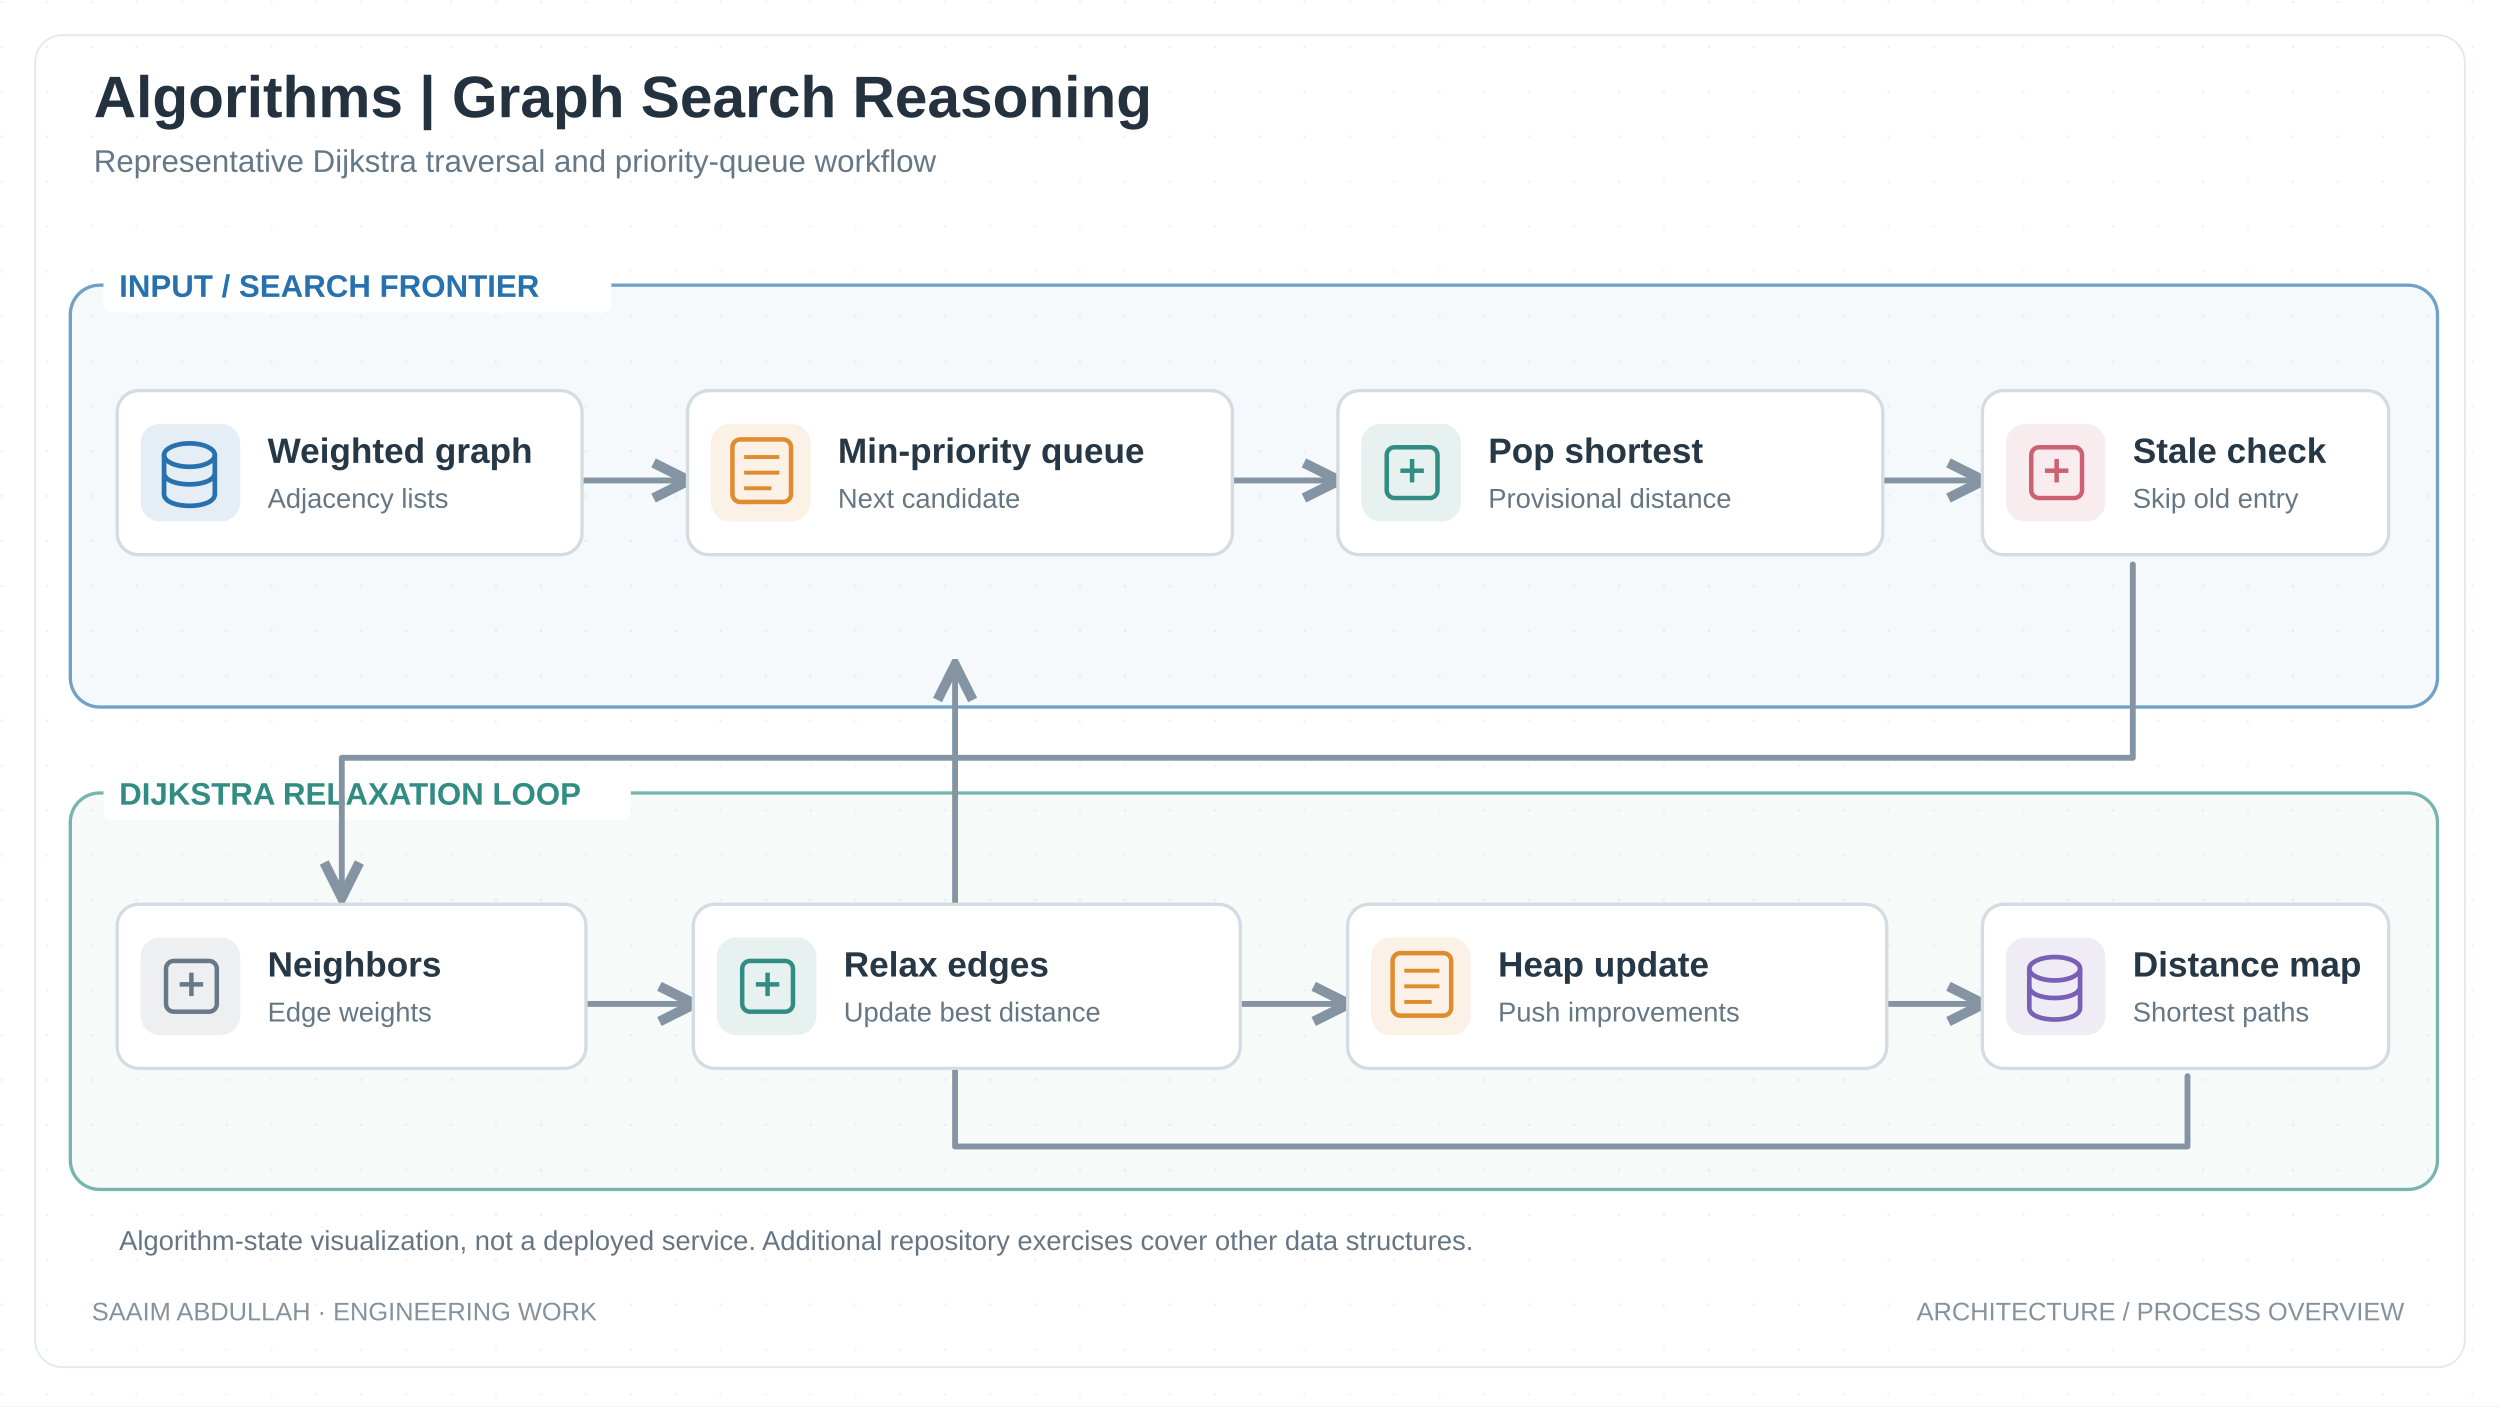
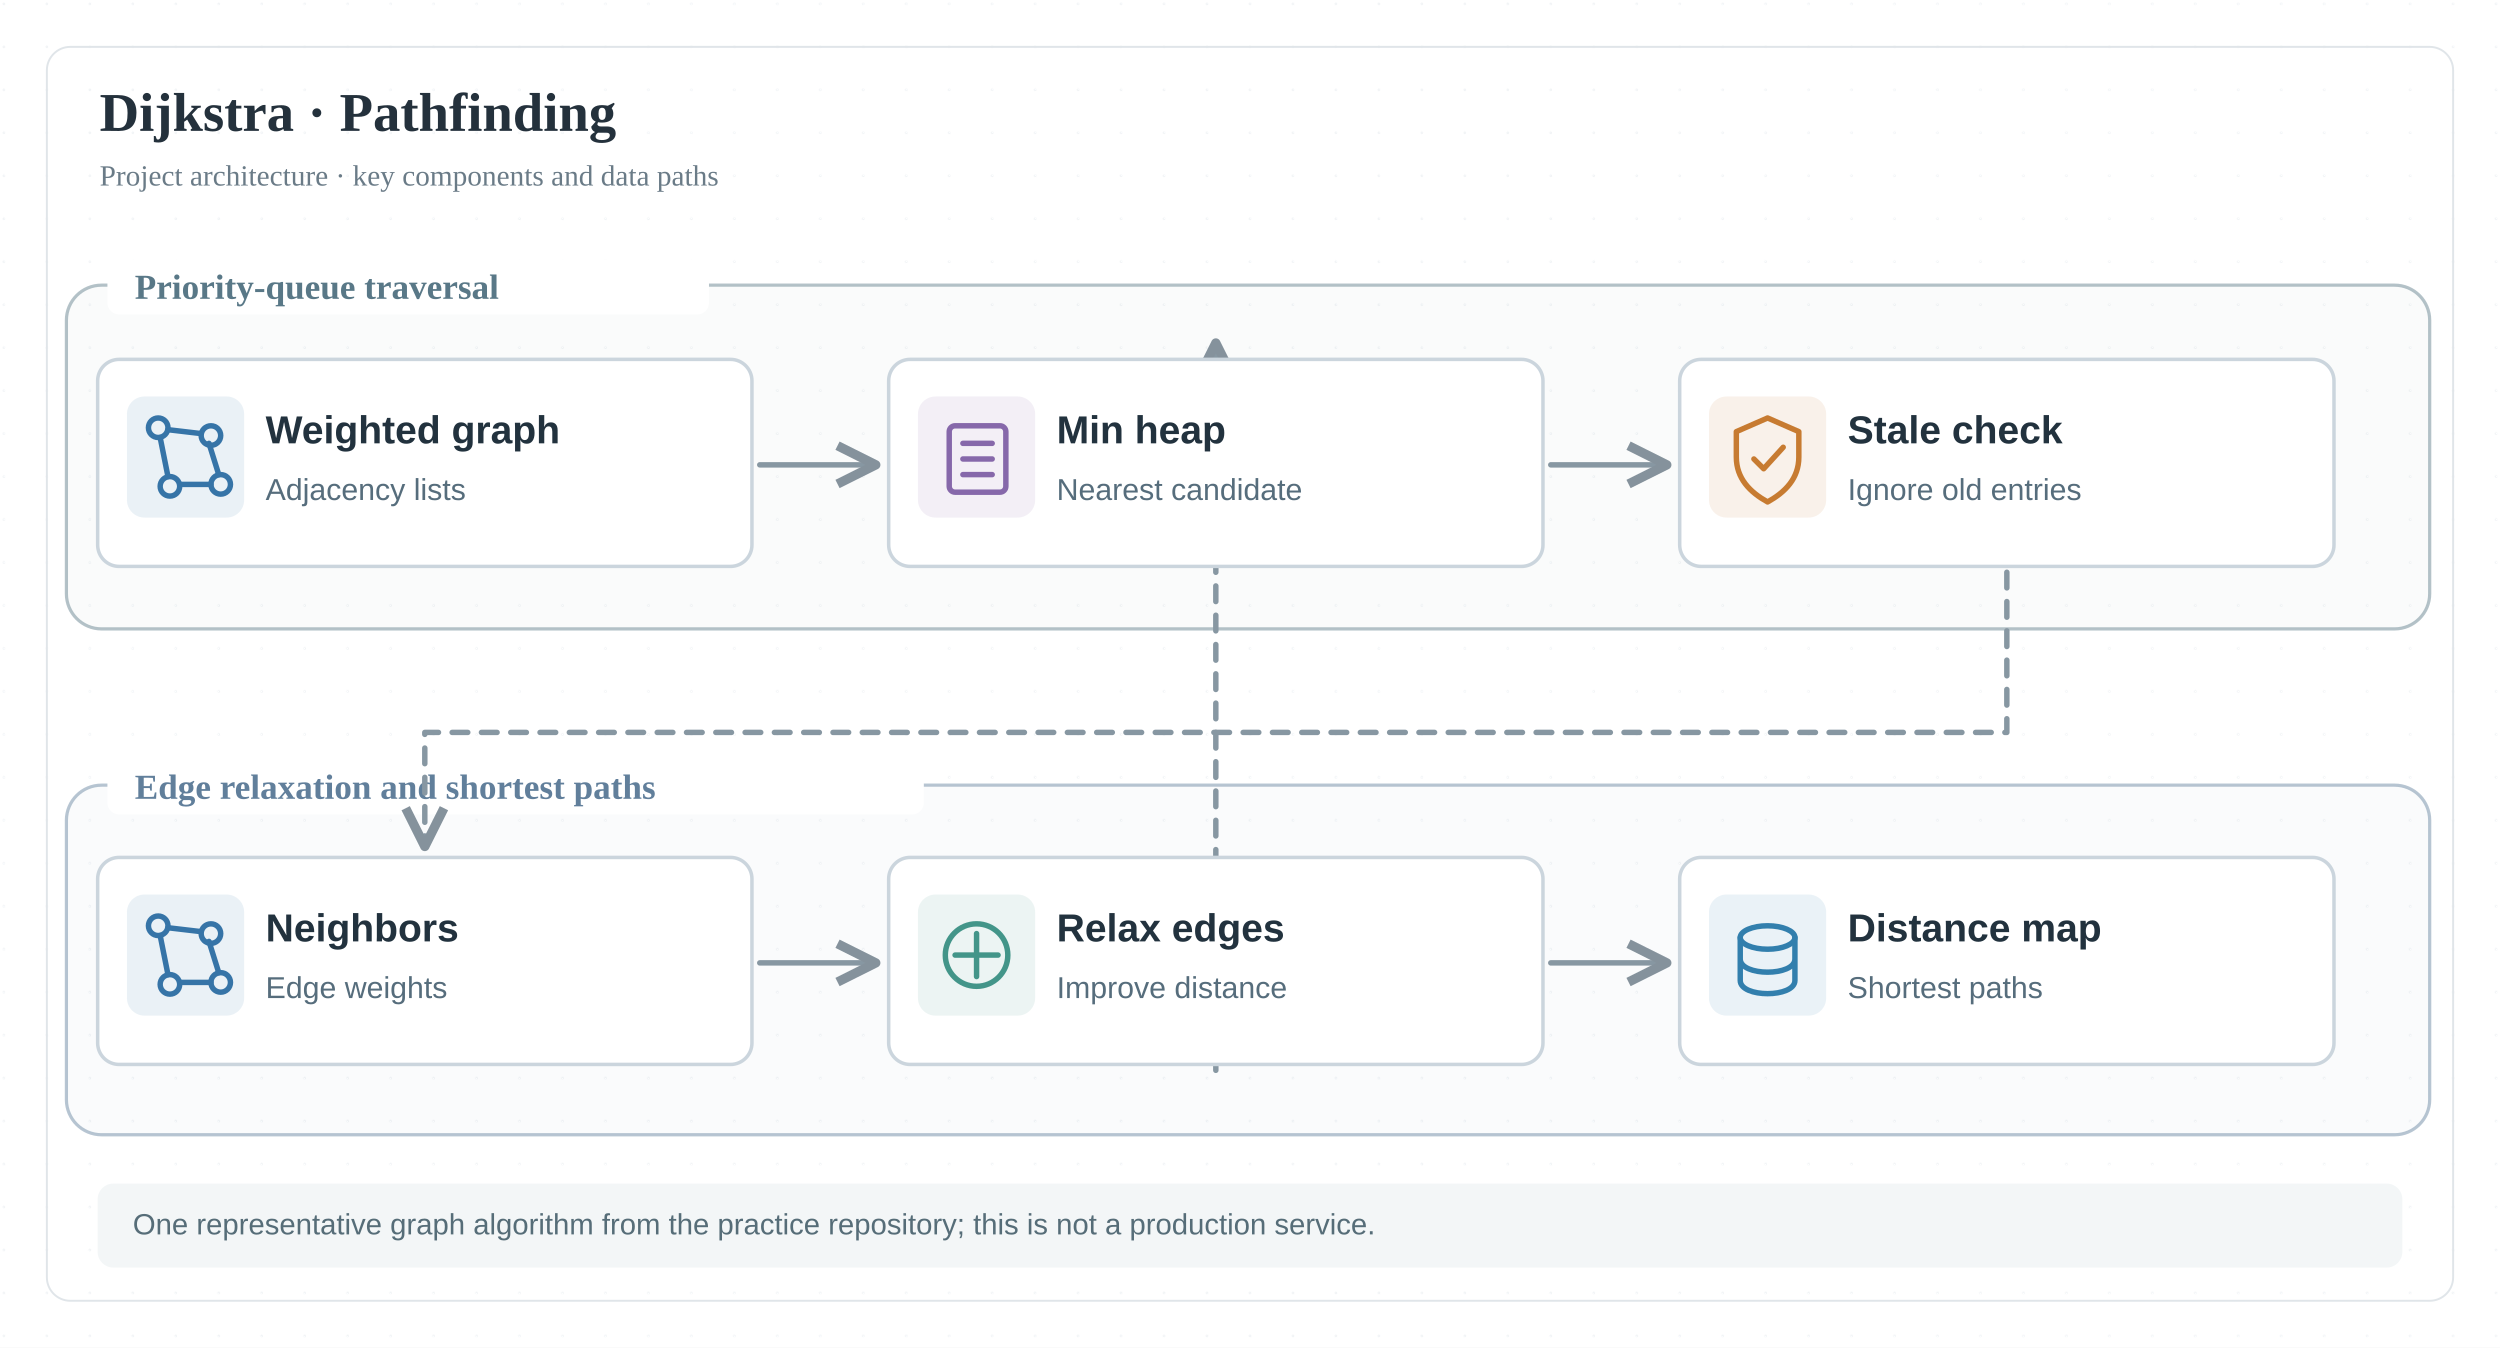
- <svg xmlns="http://www.w3.org/2000/svg" width="1280" height="720" viewBox="0 0 1280 720" role="img" aria-labelledby="t d">
+ <svg xmlns="http://www.w3.org/2000/svg" width="1280" height="690" viewBox="0 0 1280 690" role="img" aria-labelledby="title description">
  <defs>
-     <marker id="head" markerWidth="8" markerHeight="8" refX="6.8" refY="4" orient="auto">
-       <path d="M1 1L7 4L1 7" fill="none" stroke="#8494a2" stroke-width="1.7" />
+     <marker id="arrow" markerWidth="9" markerHeight="9" refX="7.5" refY="4.5" orient="auto">
+       <path d="M1 1 L8 4.5 L1 8" stroke="#85929c" stroke-width="1.7" stroke-linejoin="round" fill="none" />
    </marker>
-     <pattern id="dots" width="23" height="23" patternUnits="userSpaceOnUse">
-       <circle cx="1" cy="1" r=".7" fill="#cdd6df" />
+     <pattern id="dots" width="22" height="22" patternUnits="userSpaceOnUse">
+       <circle cx="2" cy="2" r=".7" fill="#e3e8ec" />
    </pattern>
  </defs>
-   <rect width="1280" height="720" fill="#fff" />
-   <rect width="1280" height="720" fill="url(#dots)" opacity=".35" />
-   <rect x="18" y="18" width="1244" height="682" rx="14" fill="none" stroke="#e5e9ed" />
-   <text x="48" y="60" font-family="Arial,Helvetica,sans-serif" font-size="30" font-weight="750" fill="#23323e">Algorithms | Graph Search Reasoning</text>
-   <text x="48" y="88" font-family="Arial,Helvetica,sans-serif" font-size="16" fill="#657887">Representative Dijkstra traversal and priority-queue workflow</text>
-   <g>
-     <rect x="36" y="146" width="1212" height="216" rx="15" fill="#2671ae" fill-opacity=".045" stroke="#2671ae" stroke-width="1.7" stroke-opacity=".65" />
-     <rect x="53" y="133" width="260" height="27" rx="4" fill="white" />
-     <text x="61" y="152" font-family="Arial,Helvetica,sans-serif" font-size="16" font-weight="700" fill="#2671ae">INPUT / SEARCH FRONTIER</text>
+   <rect width="1280" height="690" fill="#fff" />
+   <rect width="1280" height="690" fill="url(#dots)" opacity=".45" />
+   <rect x="24" y="24" width="1232" height="642" rx="12" stroke="#e0e5e9" fill="none" />
+   <text x="51" y="67" font-weight="750" font-size="28" fill="#24313c">Dijkstra · Pathfinding</text>
+   <text x="51" y="95" font-size="15" fill="#6a7b87">Project architecture · key components and data paths</text>
+   <rect x="34" y="146" width="1210" height="176" rx="18" fill="#597887" fill-opacity=".035" stroke="#597887" stroke-opacity=".45" stroke-width="1.65" />
+   <rect x="55" y="133" width="308" height="28" rx="6" fill="#fff" />
+   <text x="69" y="153" font-weight="700" font-size="18" fill="#597887">Priority-queue traversal</text>
+   <rect x="34" y="402" width="1210" height="179" rx="18" fill="#617f9b" fill-opacity=".035" stroke="#617f9b" stroke-opacity=".45" stroke-width="1.65" />
+   <rect x="55" y="389" width="418" height="28" rx="6" fill="#fff" />
+   <text x="69" y="409" font-weight="700" font-size="18" fill="#617f9b">Edge relaxation and shortest paths</text>
+   <g font-family="Arial,Helvetica,sans-serif">
+     <path d="M389 238 H447" stroke="#8797a2" stroke-width="2.8" fill="none" stroke-linecap="round" stroke-linejoin="round" marker-end="url(#arrow)" />
+     <path d="M794 238 H852" stroke="#8797a2" stroke-width="2.8" fill="none" stroke-linecap="round" stroke-linejoin="round" marker-end="url(#arrow)" />
+     <path d="M1027.5 293 V375 H217.5 V432" stroke="#8797a2" stroke-width="2.8" fill="none" stroke-linecap="round" stroke-linejoin="round" marker-end="url(#arrow)" stroke-dasharray="8 7" />
+     <path d="M389 493 H447" stroke="#8797a2" stroke-width="2.8" fill="none" stroke-linecap="round" stroke-linejoin="round" marker-end="url(#arrow)" />
+     <path d="M794 493 H852" stroke="#8797a2" stroke-width="2.8" fill="none" stroke-linecap="round" stroke-linejoin="round" marker-end="url(#arrow)" />
+     <path d="M622.5 548 V365 H622.5 V177" stroke="#8797a2" stroke-width="2.8" fill="none" stroke-linecap="round" stroke-linejoin="round" marker-end="url(#arrow)" stroke-dasharray="8 7" />
+     <g>
+       <rect x="50" y="184" width="335" height="106" rx="11" fill="#ffffff" stroke="#cbd5dd" stroke-width="1.8" />
+       <rect x="65" y="203" width="60" height="62" rx="9" fill="#3674a7" fill-opacity=".105" />
+       <g transform="translate(72 210)">
+         <circle cx="9" cy="9" r="5" stroke="#3674a7" stroke-width="2.8" fill="none" stroke-linecap="round" stroke-linejoin="round" />
+         <circle cx="36" cy="13" r="5" stroke="#3674a7" stroke-width="2.8" fill="none" stroke-linecap="round" stroke-linejoin="round" />
+         <circle cx="15" cy="39" r="5" stroke="#3674a7" stroke-width="2.8" fill="none" stroke-linecap="round" stroke-linejoin="round" />
+         <circle cx="41" cy="38" r="5" stroke="#3674a7" stroke-width="2.8" fill="none" stroke-linecap="round" stroke-linejoin="round" />
+         <path d="M14 10l17 2M10 14l4 20m6 4 16 0m-1-21 5 16" stroke="#3674a7" stroke-width="2.8" fill="none" stroke-linecap="round" stroke-linejoin="round" />
+       </g>
+       <text x="136" y="227" font-size="20" font-weight="700" fill="#22323e">Weighted graph</text>
+       <text x="136" y="256" font-size="15.5" fill="#566d7c">Adjacency lists</text>
+     </g>
+     <g>
+       <rect x="455" y="184" width="335" height="106" rx="11" fill="#ffffff" stroke="#cbd5dd" stroke-width="1.8" />
+       <rect x="470" y="203" width="60" height="62" rx="9" fill="#8668aa" fill-opacity=".105" />
+       <g transform="translate(477 210)">
+         <rect x="9" y="8" width="29" height="34" rx="3" stroke="#8668aa" stroke-width="2.8" fill="none" stroke-linecap="round" stroke-linejoin="round" />
+         <path d="M16 17h15m-15 8h15m-15 8h15" stroke="#8668aa" stroke-width="2.8" fill="none" stroke-linecap="round" stroke-linejoin="round" />
+       </g>
+       <text x="541" y="227" font-size="20" font-weight="700" fill="#22323e">Min heap</text>
+       <text x="541" y="256" font-size="15.5" fill="#566d7c">Nearest candidate</text>
+     </g>
+     <g>
+       <rect x="860" y="184" width="335" height="106" rx="11" fill="#ffffff" stroke="#cbd5dd" stroke-width="1.8" />
+       <rect x="875" y="203" width="60" height="62" rx="9" fill="#c77b31" fill-opacity=".105" />
+       <g transform="translate(882 210)">
+         <path d="m23 4 16 7v13c0 11-7 18-16 23C14 42 7 35 7 24V11zM16 25l5 5 10-11" stroke="#c77b31" stroke-width="2.8" fill="none" stroke-linecap="round" stroke-linejoin="round" />
+       </g>
+       <text x="946" y="227" font-size="20" font-weight="700" fill="#22323e">Stale check</text>
+       <text x="946" y="256" font-size="15.5" fill="#566d7c">Ignore old entries</text>
+     </g>
+     <g>
+       <rect x="50" y="439" width="335" height="106" rx="11" fill="#ffffff" stroke="#cbd5dd" stroke-width="1.8" />
+       <rect x="65" y="458" width="60" height="62" rx="9" fill="#3674a7" fill-opacity=".105" />
+       <g transform="translate(72 465)">
+         <circle cx="9" cy="9" r="5" stroke="#3674a7" stroke-width="2.8" fill="none" stroke-linecap="round" stroke-linejoin="round" />
+         <circle cx="36" cy="13" r="5" stroke="#3674a7" stroke-width="2.8" fill="none" stroke-linecap="round" stroke-linejoin="round" />
+         <circle cx="15" cy="39" r="5" stroke="#3674a7" stroke-width="2.8" fill="none" stroke-linecap="round" stroke-linejoin="round" />
+         <circle cx="41" cy="38" r="5" stroke="#3674a7" stroke-width="2.8" fill="none" stroke-linecap="round" stroke-linejoin="round" />
+         <path d="M14 10l17 2M10 14l4 20m6 4 16 0m-1-21 5 16" stroke="#3674a7" stroke-width="2.8" fill="none" stroke-linecap="round" stroke-linejoin="round" />
+       </g>
+       <text x="136" y="482" font-size="20" font-weight="700" fill="#22323e">Neighbors</text>
+       <text x="136" y="511" font-size="15.5" fill="#566d7c">Edge weights</text>
+     </g>
+     <g>
+       <rect x="455" y="439" width="335" height="106" rx="11" fill="#ffffff" stroke="#cbd5dd" stroke-width="1.8" />
+       <rect x="470" y="458" width="60" height="62" rx="9" fill="#439589" fill-opacity=".105" />
+       <g transform="translate(477 465)">
+         <circle cx="23" cy="24" r="16" stroke="#439589" stroke-width="2.8" fill="none" stroke-linecap="round" stroke-linejoin="round" />
+         <path d="M23 13v22m-11-11h22" stroke="#439589" stroke-width="2.8" fill="none" stroke-linecap="round" stroke-linejoin="round" />
+       </g>
+       <text x="541" y="482" font-size="20" font-weight="700" fill="#22323e">Relax edges</text>
+       <text x="541" y="511" font-size="15.5" fill="#566d7c">Improve distance</text>
+     </g>
+     <g>
+       <rect x="860" y="439" width="335" height="106" rx="11" fill="#ffffff" stroke="#cbd5dd" stroke-width="1.8" />
+       <rect x="875" y="458" width="60" height="62" rx="9" fill="#327fad" fill-opacity=".105" />
+       <g transform="translate(882 465)">
+         <ellipse cx="23" cy="15" rx="14" ry="6" stroke="#327fad" stroke-width="2.8" fill="none" stroke-linecap="round" stroke-linejoin="round" />
+         <path d="M9 15v22c0 9 28 9 28 0V15M9 26c0 9 28 9 28 0" stroke="#327fad" stroke-width="2.8" fill="none" stroke-linecap="round" stroke-linejoin="round" />
+       </g>
+       <text x="946" y="482" font-size="20" font-weight="700" fill="#22323e">Distance map</text>
+       <text x="946" y="511" font-size="15.5" fill="#566d7c">Shortest paths</text>
+     </g>
+     <rect x="50" y="606" width="1180" height="43" rx="8" fill="#f3f6f7" />
+     <text x="68" y="632" font-size="15" fill="#566d78">One representative graph algorithm from the practice repository; this is not a production service.</text>
  </g>
-   <g>
-     <rect x="36" y="406" width="1212" height="203" rx="15" fill="#318d84" fill-opacity=".045" stroke="#318d84" stroke-width="1.7" stroke-opacity=".65" />
-     <rect x="53" y="393" width="270" height="27" rx="4" fill="white" />
-     <text x="61" y="412" font-family="Arial,Helvetica,sans-serif" font-size="16" font-weight="700" fill="#318d84">DIJKSTRA RELAXATION LOOP</text>
-   </g>
-   <path d="M298 246H352" fill="none" stroke="#8494a2" stroke-width="3" stroke-linecap="round" stroke-linejoin="round" marker-end="url(#head)" />
-   <path d="M631 246H685" fill="none" stroke="#8494a2" stroke-width="3" stroke-linecap="round" stroke-linejoin="round" marker-end="url(#head)" />
-   <path d="M964 246H1015" fill="none" stroke="#8494a2" stroke-width="3" stroke-linecap="round" stroke-linejoin="round" marker-end="url(#head)" />
-   <path d="M1092 289V388H175V459" fill="none" stroke="#8494a2" stroke-width="3" stroke-linecap="round" stroke-linejoin="round" marker-end="url(#head)" />
-   <path d="M300 514H355" fill="none" stroke="#8494a2" stroke-width="3" stroke-linecap="round" stroke-linejoin="round" marker-end="url(#head)" />
-   <path d="M635 514H690" fill="none" stroke="#8494a2" stroke-width="3" stroke-linecap="round" stroke-linejoin="round" marker-end="url(#head)" />
-   <path d="M966 514H1015" fill="none" stroke="#8494a2" stroke-width="3" stroke-linecap="round" stroke-linejoin="round" marker-end="url(#head)" />
-   <path d="M1120 551V587H489V341" fill="none" stroke="#8494a2" stroke-width="3" stroke-linecap="round" stroke-linejoin="round" marker-end="url(#head)" />
-   <g>
-     <rect x="60" y="200" width="238" height="84" rx="11" fill="white" stroke="#d3dbe3" stroke-width="1.7" />
-     <rect x="72" y="217" width="51" height="50" rx="10" fill="#2671ae" fill-opacity=".12" />
-     <ellipse cx="97" cy="233" rx="13" ry="6" fill="none" stroke="#2671ae" stroke-width="2.4" />
-     <path d="M84 233v20c0 8 26 8 26 0V233M84 242c0 8 26 8 26 0" fill="none" stroke="#2671ae" stroke-width="2.4" />
-     <text x="137" y="237" font-family="Arial,Helvetica,sans-serif" font-weight="700" font-size="18" fill="#263746">Weighted graph</text>
-     <text x="137" y="260" font-family="Arial,Helvetica,sans-serif" font-size="14" fill="#657684">Adjacency lists</text>
-   </g>
-   <g>
-     <rect x="352" y="200" width="279" height="84" rx="11" fill="white" stroke="#d3dbe3" stroke-width="1.7" />
-     <rect x="364" y="217" width="51" height="50" rx="10" fill="#df8b2f" fill-opacity=".12" />
-     <rect x="375" y="225" width="30" height="32" rx="4" fill="none" stroke="#df8b2f" stroke-width="2.3" />
-     <path d="M381 234h18M381 242h18M381 250h14" stroke="#df8b2f" stroke-width="2" />
-     <text x="429" y="237" font-family="Arial,Helvetica,sans-serif" font-weight="700" font-size="18" fill="#263746">Min-priority queue</text>
-     <text x="429" y="260" font-family="Arial,Helvetica,sans-serif" font-size="14" fill="#657684">Next candidate</text>
-   </g>
-   <g>
-     <rect x="685" y="200" width="279" height="84" rx="11" fill="white" stroke="#d3dbe3" stroke-width="1.7" />
-     <rect x="697" y="217" width="51" height="50" rx="10" fill="#318d84" fill-opacity=".12" />
-     <rect x="710" y="229" width="26" height="26" rx="4" fill="none" stroke="#318d84" stroke-width="2.3" />
-     <path d="M717 241h12m-6-6v12" stroke="#318d84" stroke-width="2.3" />
-     <text x="762" y="237" font-family="Arial,Helvetica,sans-serif" font-weight="700" font-size="18" fill="#263746">Pop shortest</text>
-     <text x="762" y="260" font-family="Arial,Helvetica,sans-serif" font-size="14" fill="#657684">Provisional distance</text>
-   </g>
-   <g>
-     <rect x="1015" y="200" width="208" height="84" rx="11" fill="white" stroke="#d3dbe3" stroke-width="1.7" />
-     <rect x="1027" y="217" width="51" height="50" rx="10" fill="#cb6172" fill-opacity=".12" />
-     <rect x="1040" y="229" width="26" height="26" rx="4" fill="none" stroke="#cb6172" stroke-width="2.3" />
-     <path d="M1047 241h12m-6-6v12" stroke="#cb6172" stroke-width="2.3" />
-     <text x="1092" y="237" font-family="Arial,Helvetica,sans-serif" font-weight="700" font-size="18" fill="#263746">Stale check</text>
-     <text x="1092" y="260" font-family="Arial,Helvetica,sans-serif" font-size="14" fill="#657684">Skip old entry</text>
-   </g>
-   <g>
-     <rect x="60" y="463" width="240" height="84" rx="11" fill="white" stroke="#d3dbe3" stroke-width="1.7" />
-     <rect x="72" y="480" width="51" height="50" rx="10" fill="#687889" fill-opacity=".12" />
-     <rect x="85" y="492" width="26" height="26" rx="4" fill="none" stroke="#687889" stroke-width="2.3" />
-     <path d="M92 504h12m-6-6v12" stroke="#687889" stroke-width="2.3" />
-     <text x="137" y="500" font-family="Arial,Helvetica,sans-serif" font-weight="700" font-size="18" fill="#263746">Neighbors</text>
-     <text x="137" y="523" font-family="Arial,Helvetica,sans-serif" font-size="14" fill="#657684">Edge weights</text>
-   </g>
-   <g>
-     <rect x="355" y="463" width="280" height="84" rx="11" fill="white" stroke="#d3dbe3" stroke-width="1.7" />
-     <rect x="367" y="480" width="51" height="50" rx="10" fill="#318d84" fill-opacity=".12" />
-     <rect x="380" y="492" width="26" height="26" rx="4" fill="none" stroke="#318d84" stroke-width="2.3" />
-     <path d="M387 504h12m-6-6v12" stroke="#318d84" stroke-width="2.3" />
-     <text x="432" y="500" font-family="Arial,Helvetica,sans-serif" font-weight="700" font-size="18" fill="#263746">Relax edges</text>
-     <text x="432" y="523" font-family="Arial,Helvetica,sans-serif" font-size="14" fill="#657684">Update best distance</text>
-   </g>
-   <g>
-     <rect x="690" y="463" width="276" height="84" rx="11" fill="white" stroke="#d3dbe3" stroke-width="1.7" />
-     <rect x="702" y="480" width="51" height="50" rx="10" fill="#df8b2f" fill-opacity=".12" />
-     <rect x="713" y="488" width="30" height="32" rx="4" fill="none" stroke="#df8b2f" stroke-width="2.3" />
-     <path d="M719 497h18M719 505h18M719 513h14" stroke="#df8b2f" stroke-width="2" />
-     <text x="767" y="500" font-family="Arial,Helvetica,sans-serif" font-weight="700" font-size="18" fill="#263746">Heap update</text>
-     <text x="767" y="523" font-family="Arial,Helvetica,sans-serif" font-size="14" fill="#657684">Push improvements</text>
-   </g>
-   <g>
-     <rect x="1015" y="463" width="208" height="84" rx="11" fill="white" stroke="#d3dbe3" stroke-width="1.7" />
-     <rect x="1027" y="480" width="51" height="50" rx="10" fill="#7960b5" fill-opacity=".12" />
-     <ellipse cx="1052" cy="496" rx="13" ry="6" fill="none" stroke="#7960b5" stroke-width="2.4" />
-     <path d="M1039 496v20c0 8 26 8 26 0V496M1039 505c0 8 26 8 26 0" fill="none" stroke="#7960b5" stroke-width="2.4" />
-     <text x="1092" y="500" font-family="Arial,Helvetica,sans-serif" font-weight="700" font-size="18" fill="#263746">Distance map</text>
-     <text x="1092" y="523" font-family="Arial,Helvetica,sans-serif" font-size="14" fill="#657684">Shortest paths</text>
-   </g>
-   <text x="61" y="640" font-family="Arial,Helvetica,sans-serif" font-size="14" fill="#667584">Algorithm-state visualization, not a deployed service. Additional repository exercises cover other data structures.</text>
-   <text x="47" y="676" font-family="Arial,Helvetica,sans-serif" font-size="13" fill="#84929d">SAAIM ABDULLAH · ENGINEERING WORK</text>
-   <text x="1231" y="676" text-anchor="end" font-family="Arial,Helvetica,sans-serif" font-size="13" fill="#84929d">ARCHITECTURE / PROCESS OVERVIEW</text>
</svg>
